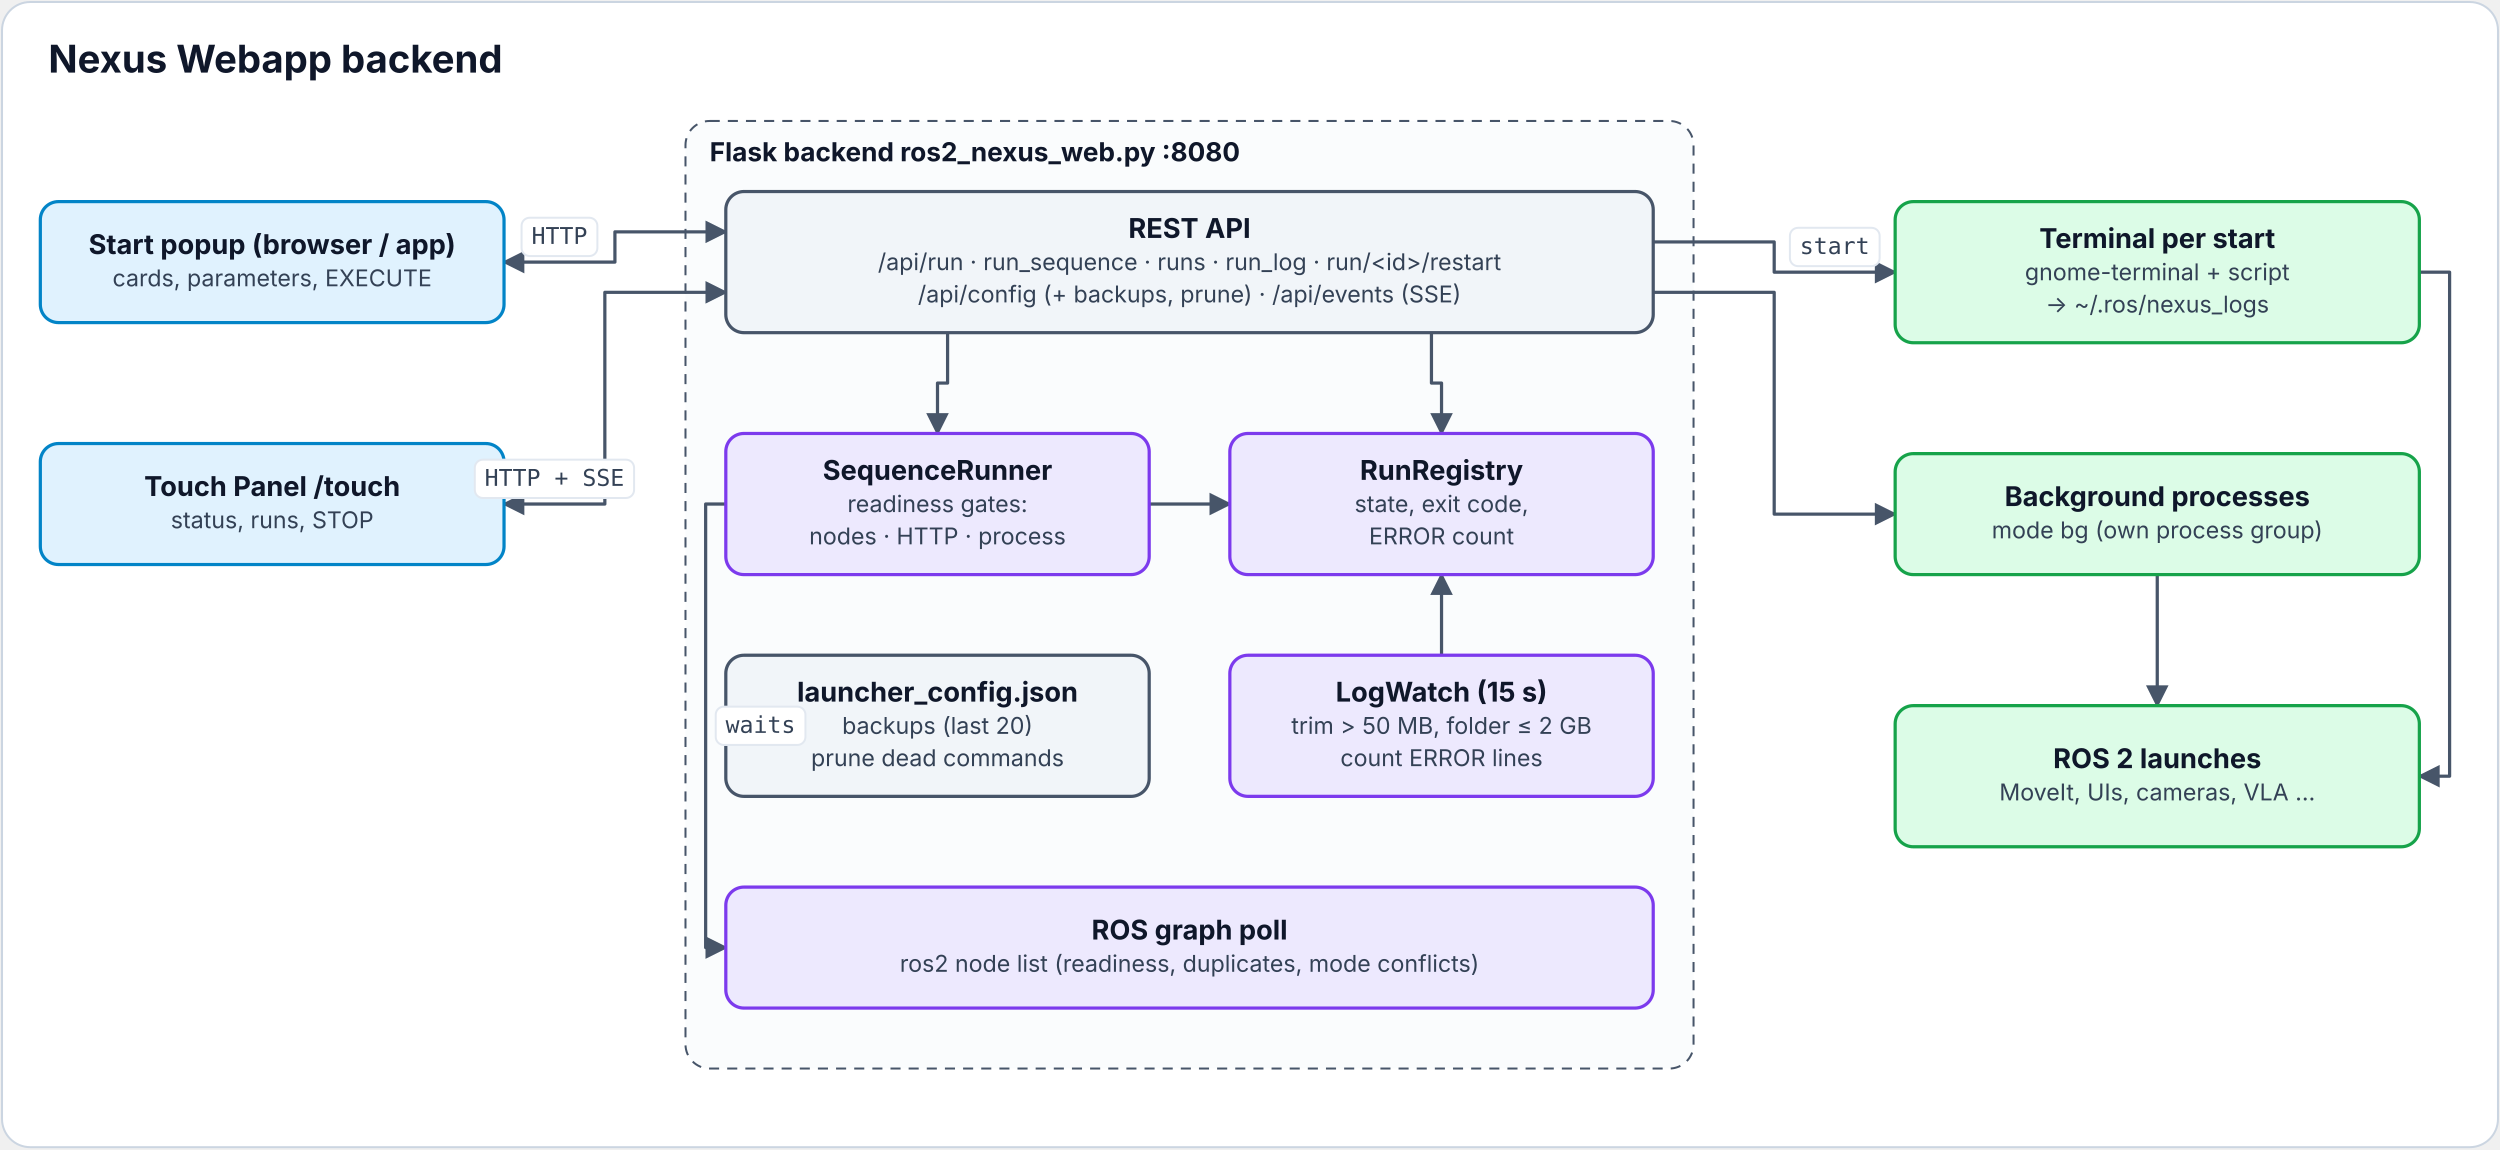
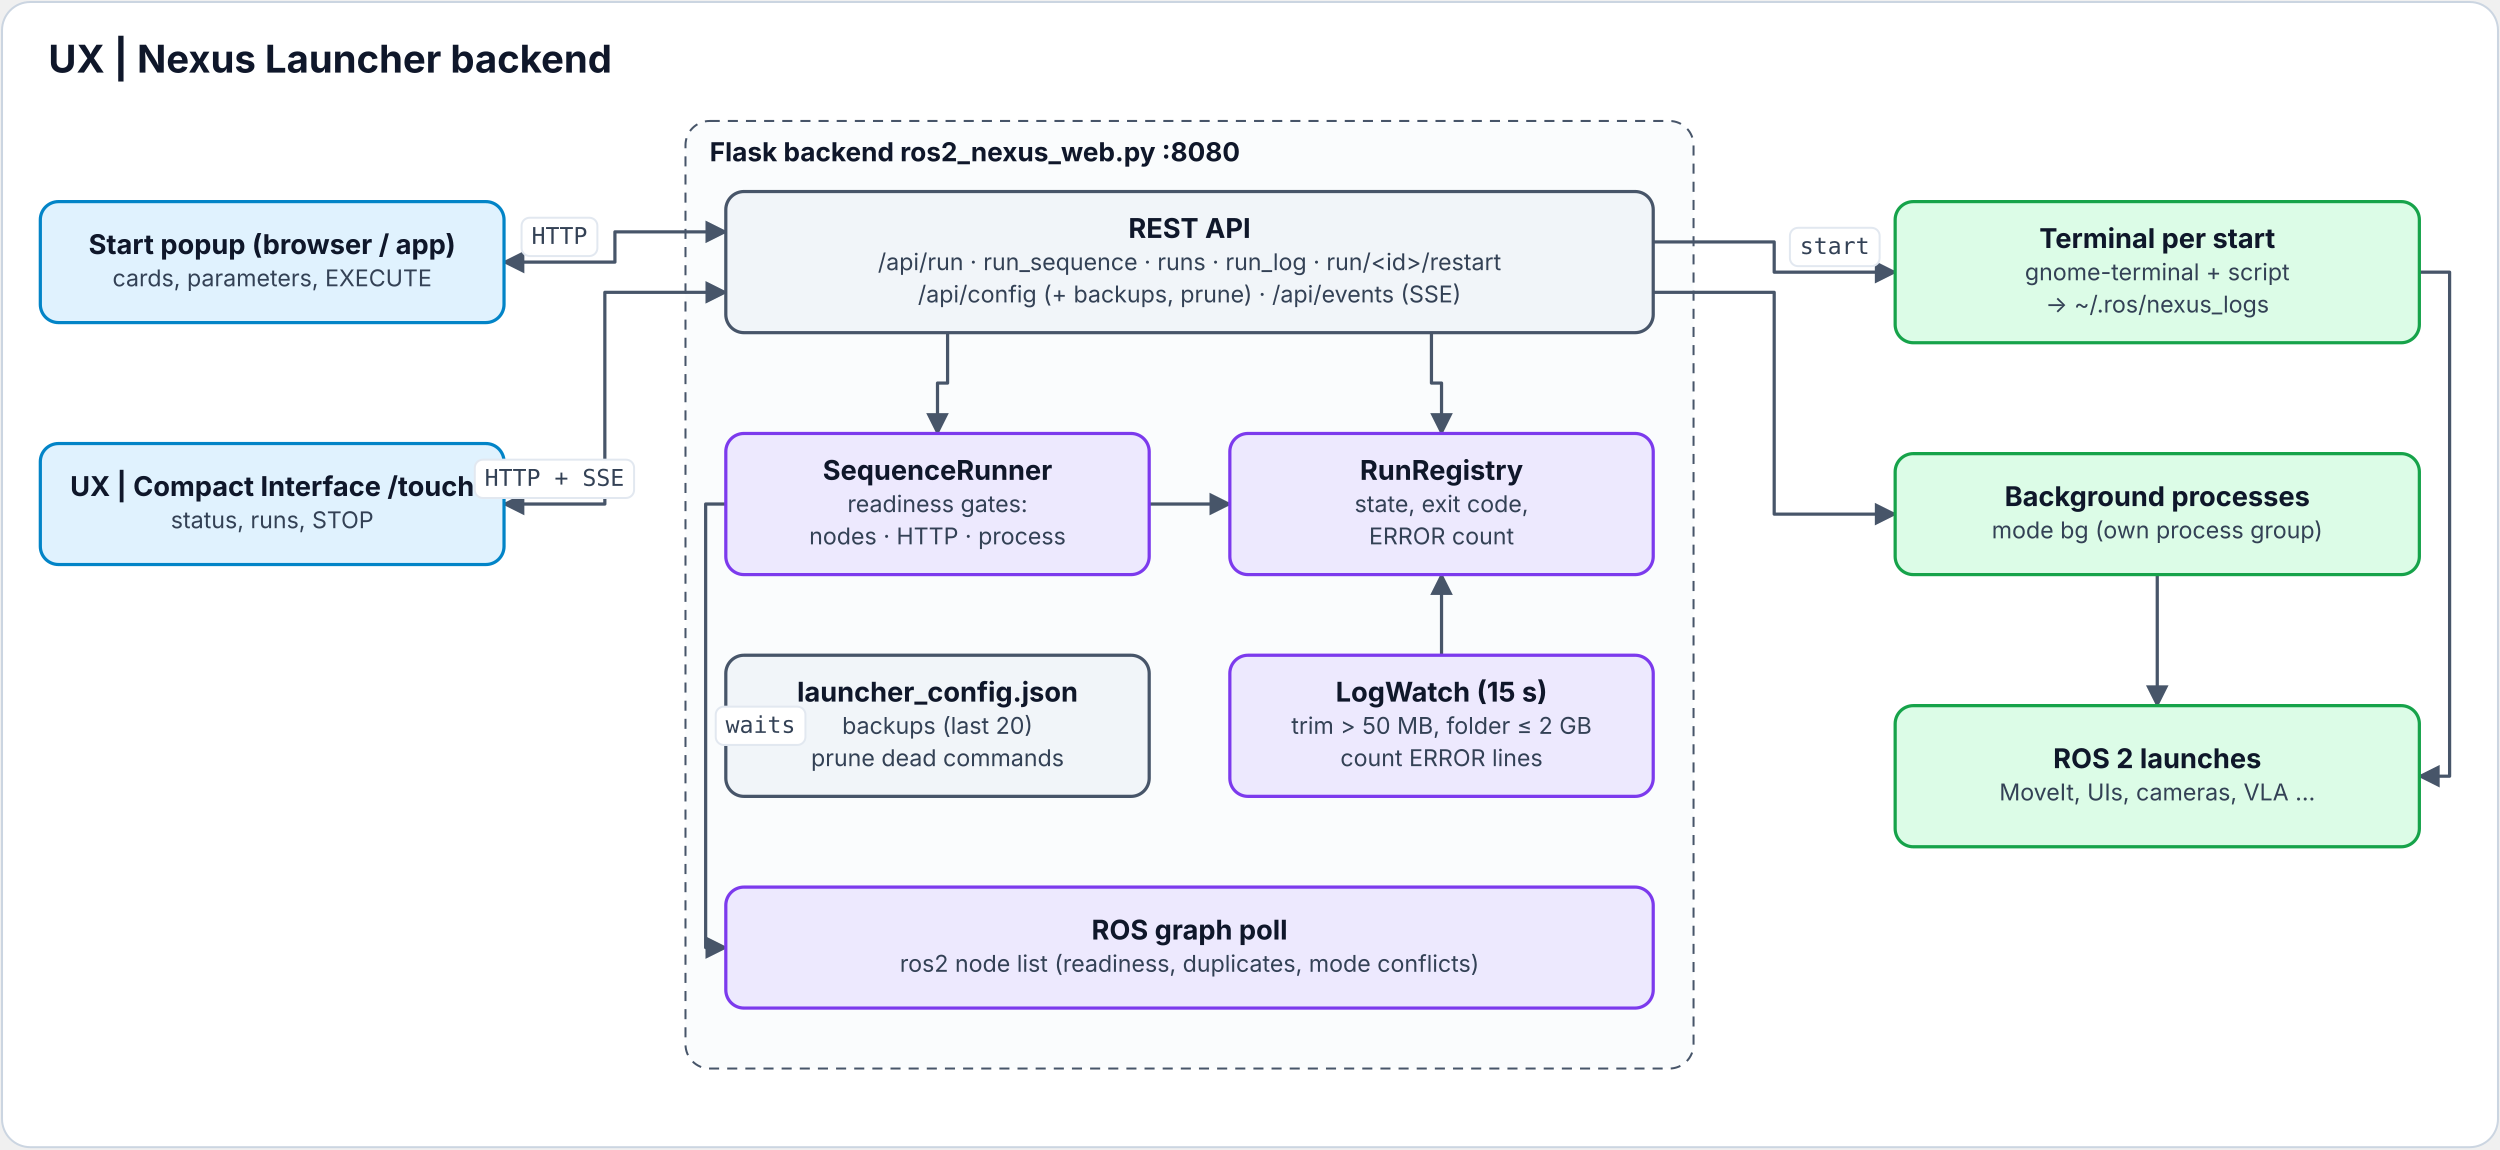
- <svg xmlns="http://www.w3.org/2000/svg" viewBox="0 0 1240 570" width="1240" height="570" role="img" aria-label="Nexus Webapp backend">
+ <svg xmlns="http://www.w3.org/2000/svg" viewBox="0 0 1240 570" width="1240" height="570" role="img" aria-label="UX | Nexus Launcher backend">
  <defs>
    <marker id="a" viewBox="0 0 10 10" refX="9" refY="5" markerWidth="7" markerHeight="7" orient="auto-start-reverse">
      <path d="M0,0 L10,5 L0,10 z" fill="#475569" />
    </marker>
  </defs>
  <rect x="1" y="1" width="1238" height="568" rx="14" fill="#ffffff" stroke="#cbd5e1" />
-   <text x="24" y="36" font-family="Inter, Segoe UI, Helvetica, Arial, sans-serif" font-size="19" font-weight="700" fill="#0f172a">Nexus Webapp backend</text>
+   <text x="24" y="36" font-family="Inter, Segoe UI, Helvetica, Arial, sans-serif" font-size="19" font-weight="700" fill="#0f172a">UX | Nexus Launcher backend</text>
  <rect x="340" y="60" width="500" height="470" rx="12" fill="#f1f5f9" fill-opacity="0.35" stroke="#475569" stroke-dasharray="5 4" />
  <text x="352" y="80" font-family="Inter, Segoe UI, Helvetica, Arial, sans-serif" font-size="13" font-weight="700" fill="#0f172a">Flask backend  ros2_nexus_web.py  :8080</text>
  <path d="M250.0,130.0 L305.0,130.0 L305.0,115.0 L360.0,115.0" fill="none" stroke="#475569" stroke-width="1.6" stroke-linejoin="round" marker-end="url(#a)" marker-start="url(#a)" />
  <path d="M250.0,250.0 L300.0,250.0 L300.0,145.0 L360.0,145.0" fill="none" stroke="#475569" stroke-width="1.6" stroke-linejoin="round" marker-end="url(#a)" marker-start="url(#a)" />
  <path d="M470.0,165.0 L470.0,190.0 L465.0,190.0 L465.0,215.0" fill="none" stroke="#475569" stroke-width="1.6" stroke-linejoin="round" marker-end="url(#a)" />
  <path d="M710.0,165.0 L710.0,190.0 L715.0,190.0 L715.0,215.0" fill="none" stroke="#475569" stroke-width="1.6" stroke-linejoin="round" marker-end="url(#a)" />
  <path d="M570.0,250.0 L590.0,250.0 L610.0,250.0" fill="none" stroke="#475569" stroke-width="1.6" stroke-linejoin="round" marker-end="url(#a)" />
  <path d="M360.0,250.0 L350.0,250.0 L350.0,470.0 L360.0,470.0" fill="none" stroke="#475569" stroke-width="1.6" stroke-linejoin="round" marker-end="url(#a)" />
  <path d="M715.0,325.0 L715.0,305.0 L715.0,285.0" fill="none" stroke="#475569" stroke-width="1.6" stroke-linejoin="round" marker-end="url(#a)" />
  <path d="M820.0,120.0 L880.0,120.0 L880.0,135.0 L940.0,135.0" fill="none" stroke="#475569" stroke-width="1.6" stroke-linejoin="round" marker-end="url(#a)" />
  <path d="M820.0,145.0 L880.0,145.0 L880.0,255.0 L940.0,255.0" fill="none" stroke="#475569" stroke-width="1.6" stroke-linejoin="round" marker-end="url(#a)" />
  <path d="M1200.0,135.0 L1215.0,135.0 L1215.0,385.0 L1200.0,385.0" fill="none" stroke="#475569" stroke-width="1.6" stroke-linejoin="round" marker-end="url(#a)" />
  <path d="M1070.0,285.0 L1070.0,320.0 L1070.0,350.0" fill="none" stroke="#475569" stroke-width="1.6" stroke-linejoin="round" marker-end="url(#a)" />
  <rect x="20" y="100" width="230" height="60" rx="9" fill="#e0f2fe" stroke="#0284c7" stroke-width="1.6" />
  <text x="135.0" y="126.0" font-family="Inter, Segoe UI, Helvetica, Arial, sans-serif" font-size="13.5" font-weight="700" text-anchor="middle" fill="#0f172a">Start popup (browser / app)</text>
  <text x="135.0" y="142.0" font-family="Inter, Segoe UI, Helvetica, Arial, sans-serif" font-size="11.5" text-anchor="middle" fill="#334155">cards, parameters, EXECUTE</text>
  <rect x="20" y="220" width="230" height="60" rx="9" fill="#e0f2fe" stroke="#0284c7" stroke-width="1.6" />
-   <text x="135.0" y="246.0" font-family="Inter, Segoe UI, Helvetica, Arial, sans-serif" font-size="13.5" font-weight="700" text-anchor="middle" fill="#0f172a">Touch Panel /touch</text>
+   <text x="135.0" y="246.0" font-family="Inter, Segoe UI, Helvetica, Arial, sans-serif" font-size="13.5" font-weight="700" text-anchor="middle" fill="#0f172a">UX | Compact Interface /touch</text>
  <text x="135.0" y="262.0" font-family="Inter, Segoe UI, Helvetica, Arial, sans-serif" font-size="11.5" text-anchor="middle" fill="#334155">status, runs, STOP</text>
  <rect x="360" y="95" width="460" height="70" rx="9" fill="#f1f5f9" stroke="#475569" stroke-width="1.6" />
  <text x="590.0" y="118.0" font-family="Inter, Segoe UI, Helvetica, Arial, sans-serif" font-size="13.5" font-weight="700" text-anchor="middle" fill="#0f172a">REST API</text>
  <text x="590.0" y="134.0" font-family="Inter, Segoe UI, Helvetica, Arial, sans-serif" font-size="11.5" text-anchor="middle" fill="#334155">/api/run · run_sequence · runs · run_log · run/&lt;id&gt;/restart</text>
  <text x="590.0" y="150.0" font-family="Inter, Segoe UI, Helvetica, Arial, sans-serif" font-size="11.5" text-anchor="middle" fill="#334155">/api/config (+ backups, prune) · /api/events (SSE)</text>
  <rect x="360" y="215" width="210" height="70" rx="9" fill="#ede9fe" stroke="#7c3aed" stroke-width="1.6" />
  <text x="465.0" y="238.0" font-family="Inter, Segoe UI, Helvetica, Arial, sans-serif" font-size="13.5" font-weight="700" text-anchor="middle" fill="#0f172a">SequenceRunner</text>
  <text x="465.0" y="254.0" font-family="Inter, Segoe UI, Helvetica, Arial, sans-serif" font-size="11.5" text-anchor="middle" fill="#334155">readiness gates:</text>
  <text x="465.0" y="270.0" font-family="Inter, Segoe UI, Helvetica, Arial, sans-serif" font-size="11.5" text-anchor="middle" fill="#334155">nodes · HTTP · process</text>
  <rect x="610" y="215" width="210" height="70" rx="9" fill="#ede9fe" stroke="#7c3aed" stroke-width="1.6" />
  <text x="715.0" y="238.0" font-family="Inter, Segoe UI, Helvetica, Arial, sans-serif" font-size="13.5" font-weight="700" text-anchor="middle" fill="#0f172a">RunRegistry</text>
  <text x="715.0" y="254.0" font-family="Inter, Segoe UI, Helvetica, Arial, sans-serif" font-size="11.5" text-anchor="middle" fill="#334155">state, exit code,</text>
  <text x="715.0" y="270.0" font-family="Inter, Segoe UI, Helvetica, Arial, sans-serif" font-size="11.5" text-anchor="middle" fill="#334155">ERROR count</text>
  <rect x="610" y="325" width="210" height="70" rx="9" fill="#ede9fe" stroke="#7c3aed" stroke-width="1.6" />
  <text x="715.0" y="348.0" font-family="Inter, Segoe UI, Helvetica, Arial, sans-serif" font-size="13.5" font-weight="700" text-anchor="middle" fill="#0f172a">LogWatch (15 s)</text>
  <text x="715.0" y="364.0" font-family="Inter, Segoe UI, Helvetica, Arial, sans-serif" font-size="11.5" text-anchor="middle" fill="#334155">trim &gt; 50 MB, folder ≤ 2 GB</text>
  <text x="715.0" y="380.0" font-family="Inter, Segoe UI, Helvetica, Arial, sans-serif" font-size="11.5" text-anchor="middle" fill="#334155">count ERROR lines</text>
  <rect x="360" y="325" width="210" height="70" rx="9" fill="#f1f5f9" stroke="#475569" stroke-width="1.6" />
  <text x="465.0" y="348.0" font-family="Inter, Segoe UI, Helvetica, Arial, sans-serif" font-size="13.5" font-weight="700" text-anchor="middle" fill="#0f172a">launcher_config.json</text>
  <text x="465.0" y="364.0" font-family="Inter, Segoe UI, Helvetica, Arial, sans-serif" font-size="11.5" text-anchor="middle" fill="#334155">backups (last 20)</text>
  <text x="465.0" y="380.0" font-family="Inter, Segoe UI, Helvetica, Arial, sans-serif" font-size="11.5" text-anchor="middle" fill="#334155">prune dead commands</text>
  <rect x="360" y="440" width="460" height="60" rx="9" fill="#ede9fe" stroke="#7c3aed" stroke-width="1.6" />
  <text x="590.0" y="466.0" font-family="Inter, Segoe UI, Helvetica, Arial, sans-serif" font-size="13.5" font-weight="700" text-anchor="middle" fill="#0f172a">ROS graph poll</text>
  <text x="590.0" y="482.0" font-family="Inter, Segoe UI, Helvetica, Arial, sans-serif" font-size="11.5" text-anchor="middle" fill="#334155">ros2 node list (readiness, duplicates, mode conflicts)</text>
  <rect x="940" y="100" width="260" height="70" rx="9" fill="#dcfce7" stroke="#16a34a" stroke-width="1.6" />
  <text x="1070.0" y="123.0" font-family="Inter, Segoe UI, Helvetica, Arial, sans-serif" font-size="13.5" font-weight="700" text-anchor="middle" fill="#0f172a">Terminal per start</text>
  <text x="1070.0" y="139.0" font-family="Inter, Segoe UI, Helvetica, Arial, sans-serif" font-size="11.5" text-anchor="middle" fill="#334155">gnome-terminal + script</text>
  <text x="1070.0" y="155.0" font-family="Inter, Segoe UI, Helvetica, Arial, sans-serif" font-size="11.5" text-anchor="middle" fill="#334155">→ ~/.ros/nexus_logs</text>
  <rect x="940" y="225" width="260" height="60" rx="9" fill="#dcfce7" stroke="#16a34a" stroke-width="1.6" />
  <text x="1070.0" y="251.0" font-family="Inter, Segoe UI, Helvetica, Arial, sans-serif" font-size="13.5" font-weight="700" text-anchor="middle" fill="#0f172a">Background processes</text>
  <text x="1070.0" y="267.0" font-family="Inter, Segoe UI, Helvetica, Arial, sans-serif" font-size="11.5" text-anchor="middle" fill="#334155">mode bg (own process group)</text>
  <rect x="940" y="350" width="260" height="70" rx="9" fill="#dcfce7" stroke="#16a34a" stroke-width="1.6" />
  <text x="1070.0" y="381.0" font-family="Inter, Segoe UI, Helvetica, Arial, sans-serif" font-size="13.5" font-weight="700" text-anchor="middle" fill="#0f172a">ROS 2 launches</text>
  <text x="1070.0" y="397.0" font-family="Inter, Segoe UI, Helvetica, Arial, sans-serif" font-size="11.5" text-anchor="middle" fill="#334155">MoveIt, UIs, cameras, VLA …</text>
  <rect x="258.7" y="108.0" width="37.6" height="19" rx="4" fill="#ffffff" stroke="#e2e8f0" />
  <text x="277.5" y="121.0" font-family="JetBrains Mono, Consolas, monospace" font-size="11.5" text-anchor="middle" fill="#334155">HTTP</text>
  <rect x="235.5" y="228.0" width="79.0" height="19" rx="4" fill="#ffffff" stroke="#e2e8f0" />
  <text x="275.0" y="241.0" font-family="JetBrains Mono, Consolas, monospace" font-size="11.5" text-anchor="middle" fill="#334155">HTTP + SSE</text>
  <rect x="355.0" y="350.5" width="44.5" height="19" rx="4" fill="#ffffff" stroke="#e2e8f0" />
  <text x="377.2" y="363.5" font-family="JetBrains Mono, Consolas, monospace" font-size="11.5" text-anchor="middle" fill="#334155">waits</text>
  <rect x="887.8" y="113.0" width="44.5" height="19" rx="4" fill="#ffffff" stroke="#e2e8f0" />
  <text x="910.0" y="126.0" font-family="JetBrains Mono, Consolas, monospace" font-size="11.5" text-anchor="middle" fill="#334155">start</text>
</svg>
